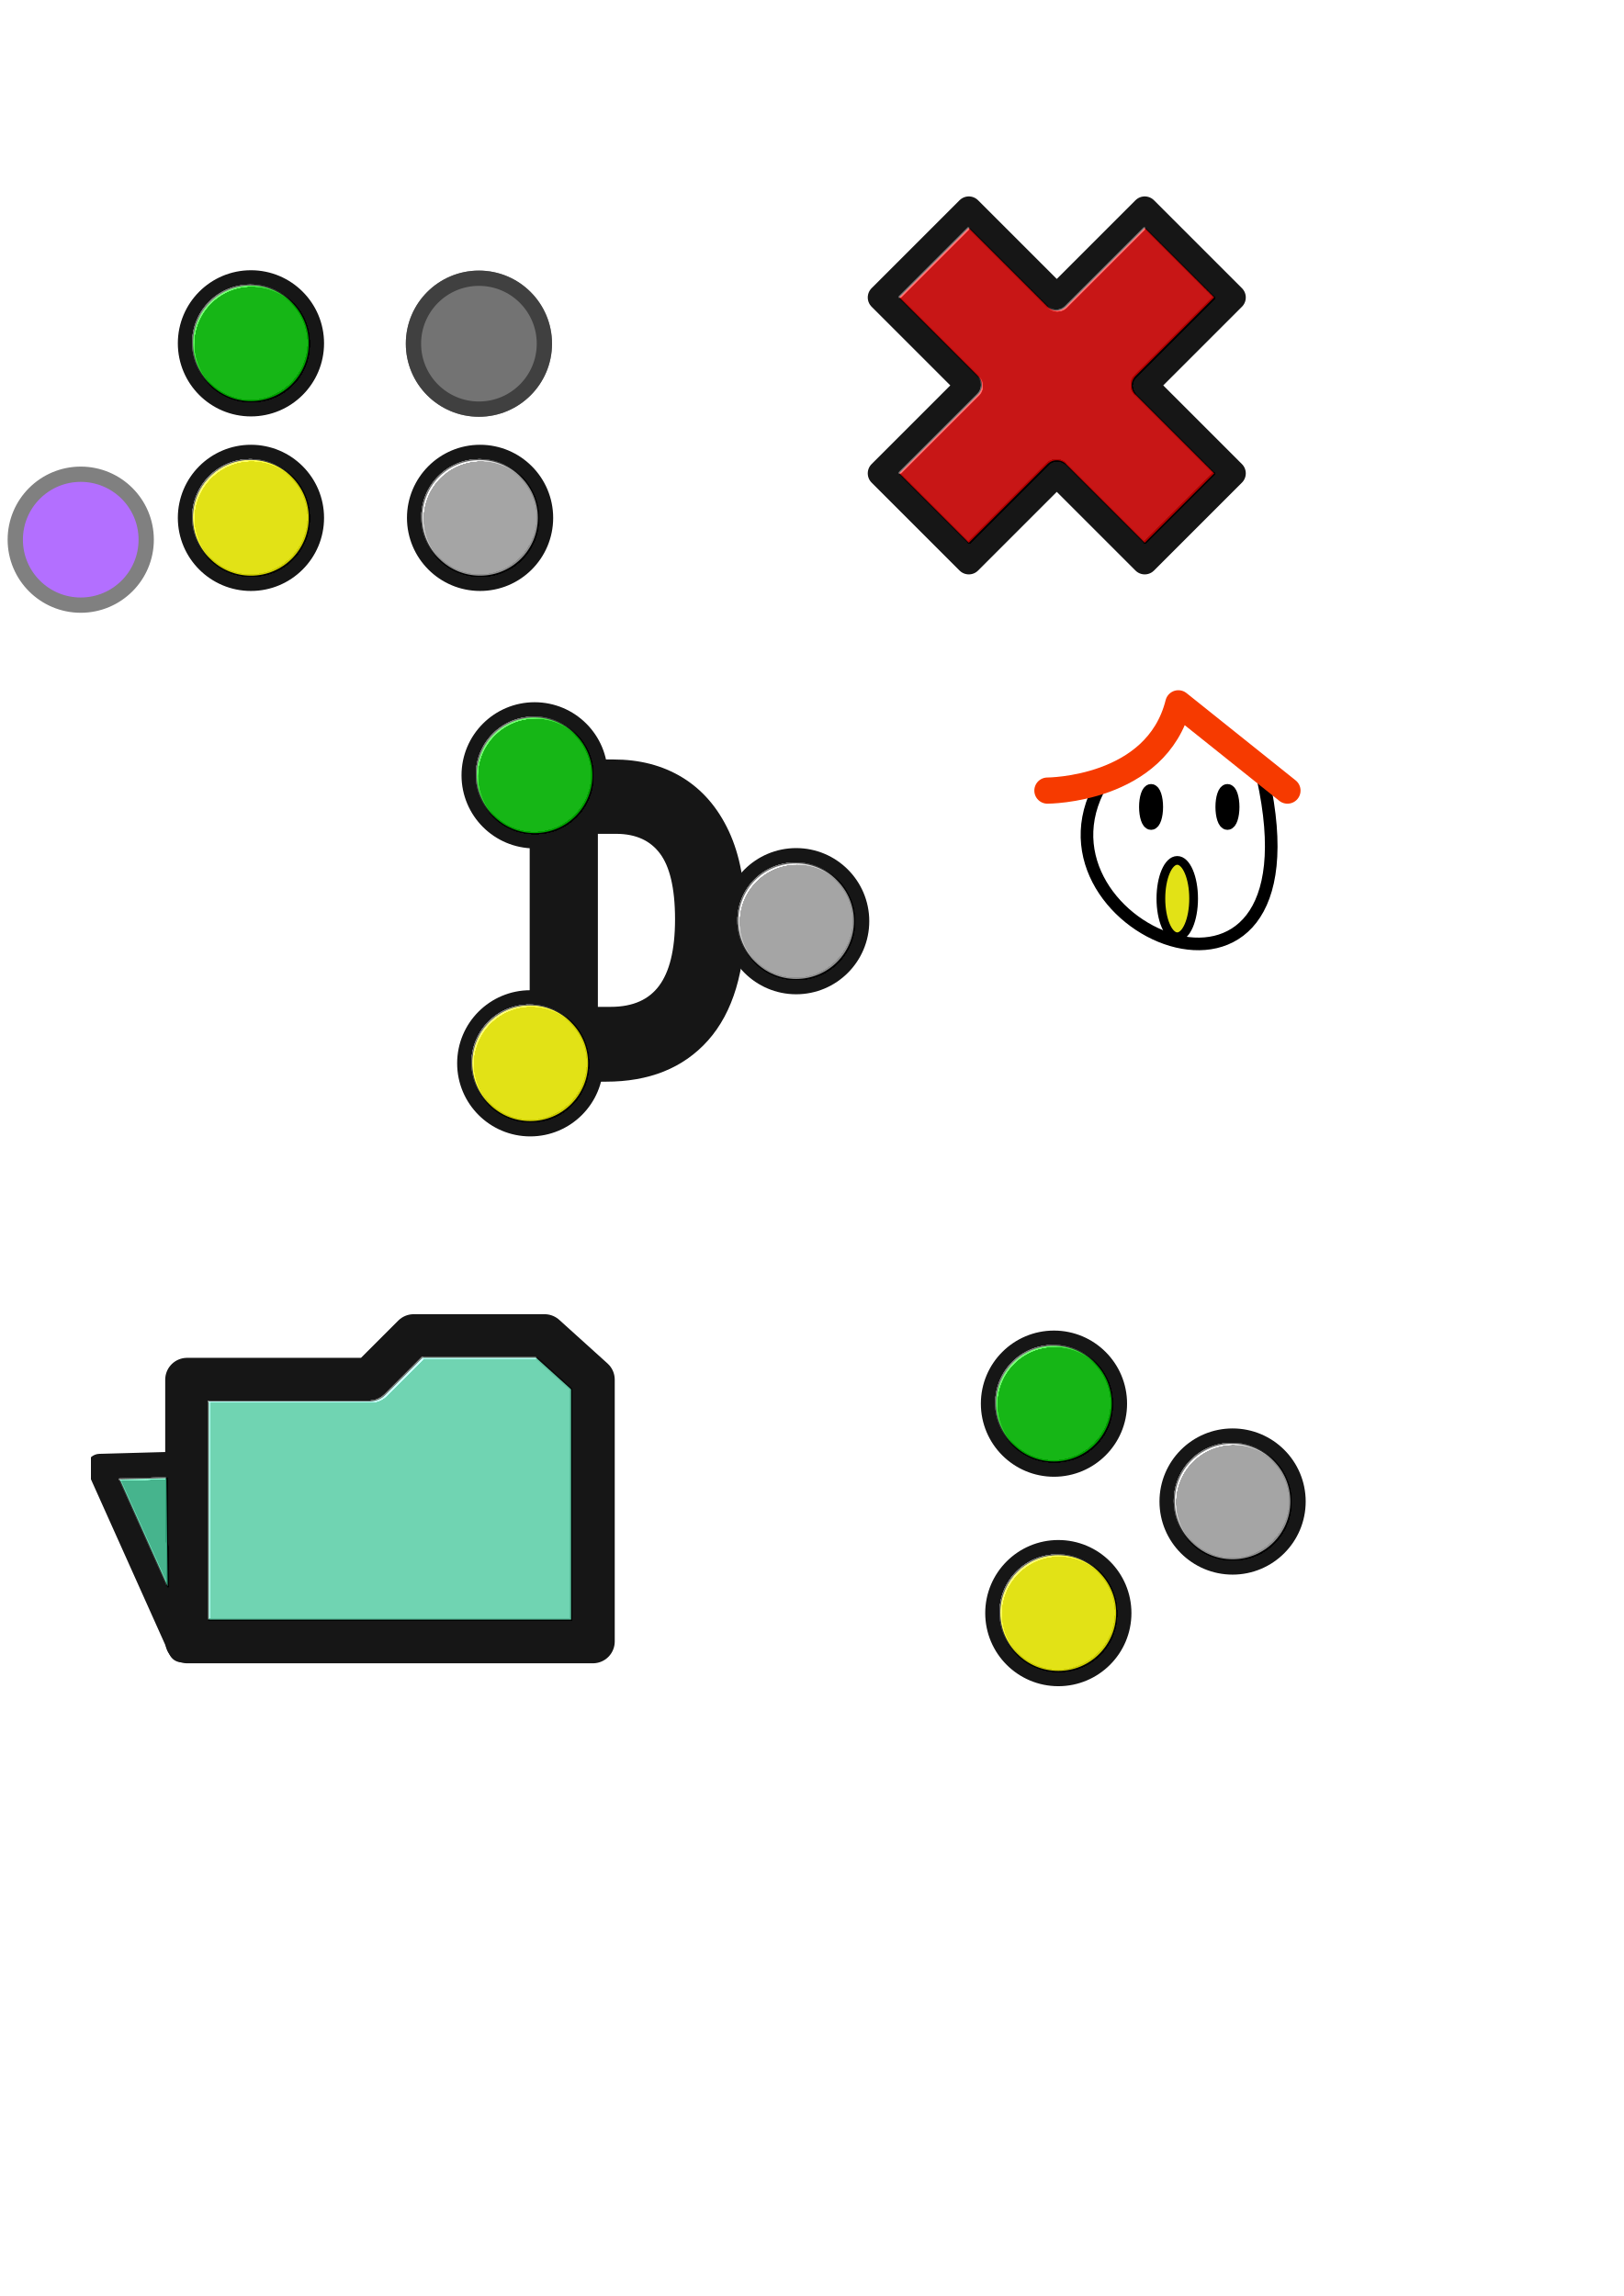
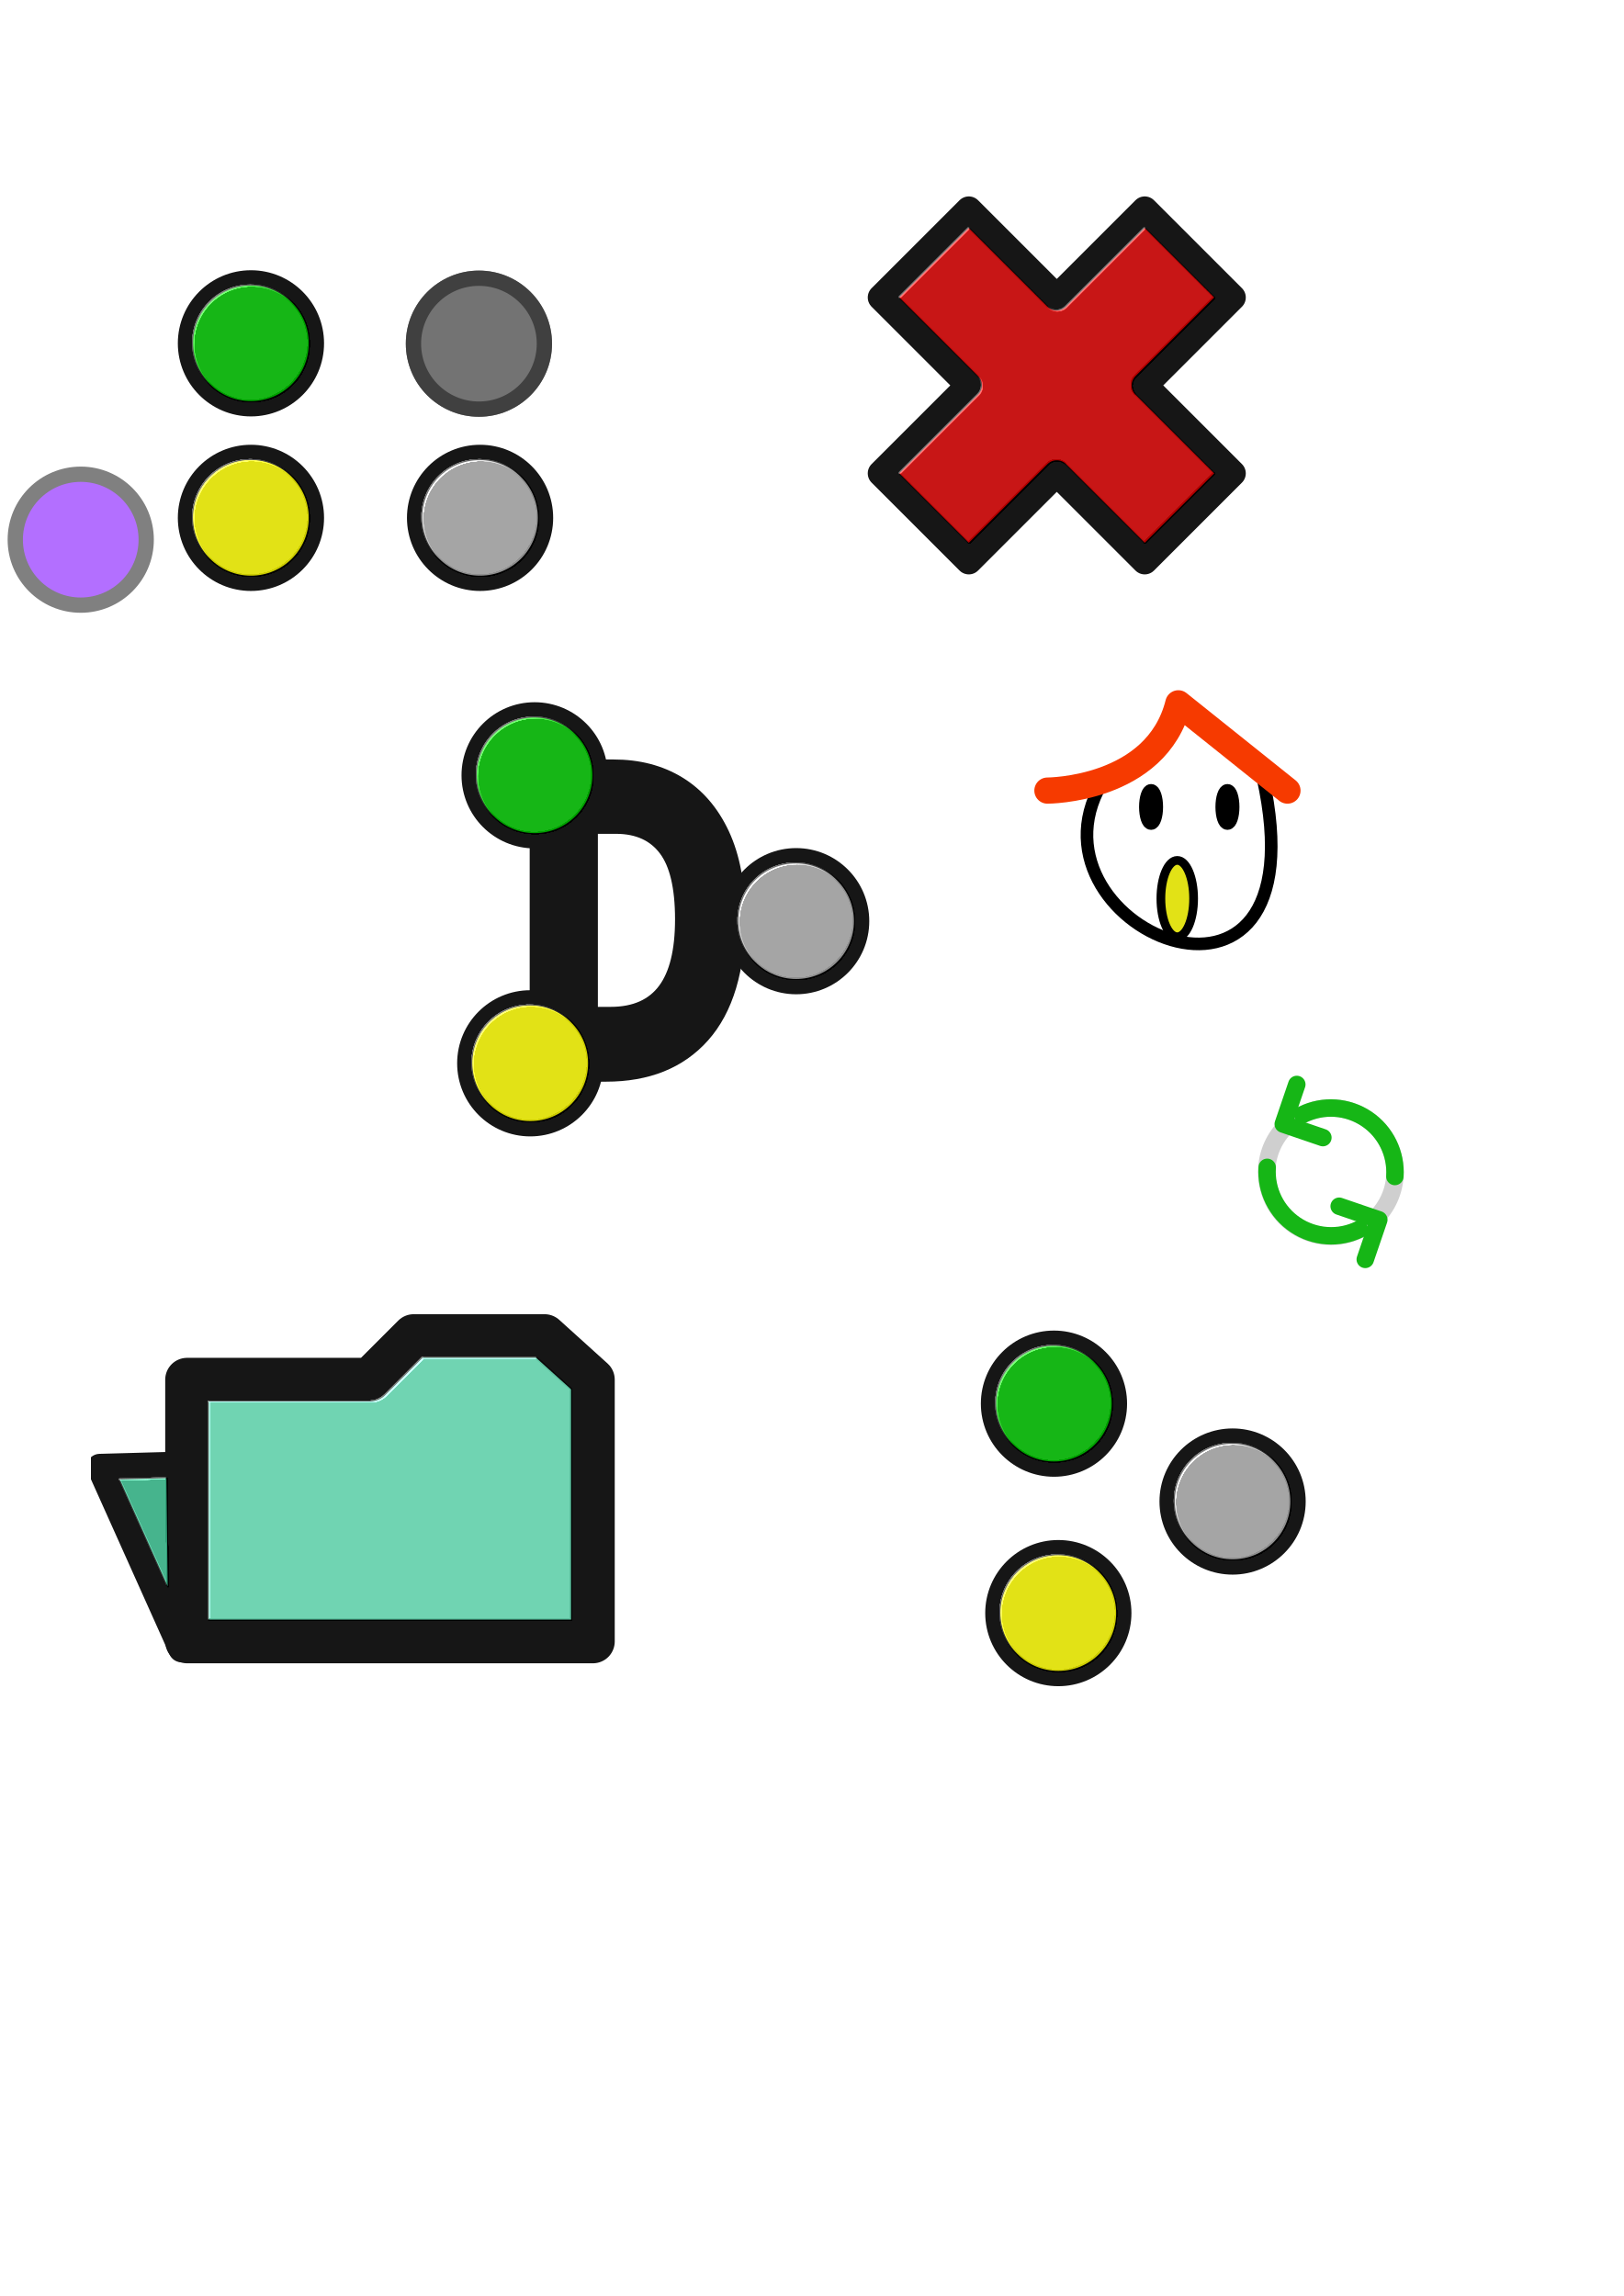
<svg xmlns="http://www.w3.org/2000/svg" width="210mm" height="297mm" viewBox="0 0 744.094 1052.362" id="svg2" version="1.1">
  <defs id="defs4">
    <filter style="color-interpolation-filters:sRGB;" id="filter4769">
      <feColorMatrix result="result2" type="luminanceToAlpha" in="SourceGraphic" id="feColorMatrix4771" />
      <feDiffuseLighting lighting-color="#ffffff" in="result2" diffuseConstant="0.5" result="result1" surfaceScale="15" id="feDiffuseLighting4773">
        <feDistantLight azimuth="225" elevation="10" id="feDistantLight4775" />
      </feDiffuseLighting>
      <feComposite result="result9" operator="arithmetic" k2="1" k3="0.8" in2="SourceGraphic" id="feComposite4777" />
      <feComposite in2="SourceGraphic" result="result7" operator="in" in="result9" id="feComposite4779" />
    </filter>
    <filter style="color-interpolation-filters:sRGB;" id="filter4781">
      <feColorMatrix result="result2" type="luminanceToAlpha" in="SourceGraphic" id="feColorMatrix4783" />
      <feDiffuseLighting lighting-color="#ffffff" in="result2" diffuseConstant="0.5" result="result1" surfaceScale="15" id="feDiffuseLighting4785">
        <feDistantLight azimuth="225" elevation="10" id="feDistantLight4787" />
      </feDiffuseLighting>
      <feComposite result="result9" operator="arithmetic" k2="1" k3="0.8" in2="SourceGraphic" id="feComposite4789" />
      <feComposite in2="SourceGraphic" result="result7" operator="in" in="result9" id="feComposite4791" />
    </filter>
    <filter style="color-interpolation-filters:sRGB;" id="filter4793">
      <feColorMatrix result="result2" type="luminanceToAlpha" in="SourceGraphic" id="feColorMatrix4795" />
      <feDiffuseLighting lighting-color="#ffffff" in="result2" diffuseConstant="0.5" result="result1" surfaceScale="15" id="feDiffuseLighting4797">
        <feDistantLight azimuth="225" elevation="10" id="feDistantLight4799" />
      </feDiffuseLighting>
      <feComposite result="result9" operator="arithmetic" k2="1" k3="0.8" in2="SourceGraphic" id="feComposite4801" />
      <feComposite in2="SourceGraphic" result="result7" operator="in" in="result9" id="feComposite4803" />
    </filter>
    <filter style="color-interpolation-filters:sRGB;" id="filter4805">
      <feColorMatrix result="result2" type="luminanceToAlpha" in="SourceGraphic" id="feColorMatrix4807" />
      <feDiffuseLighting lighting-color="#ffffff" in="result2" diffuseConstant="0.5" result="result1" surfaceScale="15" id="feDiffuseLighting4809">
        <feDistantLight azimuth="225" elevation="10" id="feDistantLight4811" />
      </feDiffuseLighting>
      <feComposite result="result9" operator="arithmetic" k2="1" k3="0.8" in2="SourceGraphic" id="feComposite4813" />
      <feComposite in2="SourceGraphic" result="result7" operator="in" in="result9" id="feComposite4815" />
    </filter>
    <filter style="color-interpolation-filters:sRGB;" id="filter4817">
      <feColorMatrix result="result2" type="luminanceToAlpha" in="SourceGraphic" id="feColorMatrix4819" />
      <feDiffuseLighting lighting-color="#ffffff" in="result2" diffuseConstant="0.5" result="result1" surfaceScale="15" id="feDiffuseLighting4821">
        <feDistantLight azimuth="225" elevation="10" id="feDistantLight4823" />
      </feDiffuseLighting>
      <feComposite result="result9" operator="arithmetic" k2="1" k3="0.8" in2="SourceGraphic" id="feComposite4825" />
      <feComposite in2="SourceGraphic" result="result7" operator="in" in="result9" id="feComposite4827" />
    </filter>
    <filter style="color-interpolation-filters:sRGB;" id="filter4829">
      <feColorMatrix result="result2" type="luminanceToAlpha" in="SourceGraphic" id="feColorMatrix4831" />
      <feDiffuseLighting lighting-color="#ffffff" in="result2" diffuseConstant="0.5" result="result1" surfaceScale="15" id="feDiffuseLighting4833">
        <feDistantLight azimuth="225" elevation="10" id="feDistantLight4835" />
      </feDiffuseLighting>
      <feComposite result="result9" operator="arithmetic" k2="1" k3="0.8" in2="SourceGraphic" id="feComposite4837" />
      <feComposite in2="SourceGraphic" result="result7" operator="in" in="result9" id="feComposite4839" />
    </filter>
    <filter style="color-interpolation-filters:sRGB;" id="filter4841">
      <feColorMatrix result="result2" type="luminanceToAlpha" in="SourceGraphic" id="feColorMatrix4843" />
      <feDiffuseLighting lighting-color="#ffffff" in="result2" diffuseConstant="0.5" result="result1" surfaceScale="15" id="feDiffuseLighting4845">
        <feDistantLight azimuth="225" elevation="10" id="feDistantLight4847" />
      </feDiffuseLighting>
      <feComposite result="result9" operator="arithmetic" k2="1" k3="0.8" in2="SourceGraphic" id="feComposite4849" />
      <feComposite in2="SourceGraphic" result="result7" operator="in" in="result9" id="feComposite4851" />
    </filter>
    <filter style="color-interpolation-filters:sRGB;" id="filter4853">
      <feColorMatrix result="result2" type="luminanceToAlpha" in="SourceGraphic" id="feColorMatrix4855" />
      <feDiffuseLighting lighting-color="#ffffff" in="result2" diffuseConstant="0.5" result="result1" surfaceScale="15" id="feDiffuseLighting4857">
        <feDistantLight azimuth="225" elevation="10" id="feDistantLight4859" />
      </feDiffuseLighting>
      <feComposite result="result9" operator="arithmetic" k2="1" k3="0.8" in2="SourceGraphic" id="feComposite4861" />
      <feComposite in2="SourceGraphic" result="result7" operator="in" in="result9" id="feComposite4863" />
    </filter>
    <filter style="color-interpolation-filters:sRGB;" id="filter4865">
      <feColorMatrix result="result2" type="luminanceToAlpha" in="SourceGraphic" id="feColorMatrix4867" />
      <feDiffuseLighting lighting-color="#ffffff" in="result2" diffuseConstant="0.5" result="result1" surfaceScale="15" id="feDiffuseLighting4869">
        <feDistantLight azimuth="225" elevation="10" id="feDistantLight4871" />
      </feDiffuseLighting>
      <feComposite result="result9" operator="arithmetic" k2="1" k3="0.8" in2="SourceGraphic" id="feComposite4873" />
      <feComposite in2="SourceGraphic" result="result7" operator="in" in="result9" id="feComposite4875" />
    </filter>
    <filter style="color-interpolation-filters:sRGB;" id="filter4877">
      <feColorMatrix result="result2" type="luminanceToAlpha" in="SourceGraphic" id="feColorMatrix4879" />
      <feDiffuseLighting lighting-color="#ffffff" in="result2" diffuseConstant="0.5" result="result1" surfaceScale="15" id="feDiffuseLighting4881">
        <feDistantLight azimuth="225" elevation="10" id="feDistantLight4883" />
      </feDiffuseLighting>
      <feComposite result="result9" operator="arithmetic" k2="1" k3="0.8" in2="SourceGraphic" id="feComposite4885" />
      <feComposite in2="SourceGraphic" result="result7" operator="in" in="result9" id="feComposite4887" />
    </filter>
    <filter style="color-interpolation-filters:sRGB;" id="filter4937">
      <feColorMatrix result="result2" type="luminanceToAlpha" in="SourceGraphic" id="feColorMatrix4939" />
      <feDiffuseLighting lighting-color="#ffffff" in="result2" diffuseConstant="0.5" result="result1" surfaceScale="15" id="feDiffuseLighting4941">
        <feDistantLight azimuth="225" elevation="10" id="feDistantLight4943" />
      </feDiffuseLighting>
      <feComposite result="result9" operator="arithmetic" k2="1" k3="0.8" in2="SourceGraphic" id="feComposite4945" />
      <feComposite in2="SourceGraphic" result="result7" operator="in" in="result9" id="feComposite4947" />
    </filter>
    <filter style="color-interpolation-filters:sRGB;" id="filter4949">
      <feColorMatrix result="result2" type="luminanceToAlpha" in="SourceGraphic" id="feColorMatrix4951" />
      <feDiffuseLighting lighting-color="#ffffff" in="result2" diffuseConstant="0.5" result="result1" surfaceScale="15" id="feDiffuseLighting4953">
        <feDistantLight azimuth="225" elevation="10" id="feDistantLight4955" />
      </feDiffuseLighting>
      <feComposite result="result9" operator="arithmetic" k2="1" k3="0.8" in2="SourceGraphic" id="feComposite4957" />
      <feComposite in2="SourceGraphic" result="result7" operator="in" in="result9" id="feComposite4959" />
    </filter>
    <filter style="color-interpolation-filters:sRGB;" id="filter4961">
      <feColorMatrix result="result2" type="luminanceToAlpha" in="SourceGraphic" id="feColorMatrix4963" />
      <feDiffuseLighting lighting-color="#ffffff" in="result2" diffuseConstant="0.5" result="result1" surfaceScale="15" id="feDiffuseLighting4965">
        <feDistantLight azimuth="225" elevation="10" id="feDistantLight4967" />
      </feDiffuseLighting>
      <feComposite result="result9" operator="arithmetic" k2="1" k3="0.8" in2="SourceGraphic" id="feComposite4969" />
      <feComposite in2="SourceGraphic" result="result7" operator="in" in="result9" id="feComposite4971" />
    </filter>
    <filter style="color-interpolation-filters:sRGB;" id="filter4973">
      <feColorMatrix result="result2" type="luminanceToAlpha" in="SourceGraphic" id="feColorMatrix4975" />
      <feDiffuseLighting lighting-color="#ffffff" in="result2" diffuseConstant="0.5" result="result1" surfaceScale="15" id="feDiffuseLighting4977">
        <feDistantLight azimuth="225" elevation="10" id="feDistantLight4979" />
      </feDiffuseLighting>
      <feComposite result="result9" operator="arithmetic" k2="1" k3="0.8" in2="SourceGraphic" id="feComposite4981" />
      <feComposite in2="SourceGraphic" result="result7" operator="in" in="result9" id="feComposite4983" />
    </filter>
    <filter style="color-interpolation-filters:sRGB" id="filter4937-4">
      <feColorMatrix result="result2" type="luminanceToAlpha" in="SourceGraphic" id="feColorMatrix4939-3" />
      <feDiffuseLighting lighting-color="#ffffff" in="result2" diffuseConstant="0.5" result="result1" surfaceScale="15" id="feDiffuseLighting4941-3">
        <feDistantLight azimuth="225" elevation="10" id="feDistantLight4943-1" />
      </feDiffuseLighting>
      <feComposite k4="0" k1="0" result="result9" operator="arithmetic" k2="1" k3="0.8" in2="SourceGraphic" id="feComposite4945-9" />
      <feComposite in2="SourceGraphic" result="result7" operator="in" in="result9" id="feComposite4947-5" />
    </filter>
    <filter style="color-interpolation-filters:sRGB" id="filter4949-8">
      <feColorMatrix result="result2" type="luminanceToAlpha" in="SourceGraphic" id="feColorMatrix4951-9" />
      <feDiffuseLighting lighting-color="#ffffff" in="result2" diffuseConstant="0.5" result="result1" surfaceScale="15" id="feDiffuseLighting4953-1">
        <feDistantLight azimuth="225" elevation="10" id="feDistantLight4955-7" />
      </feDiffuseLighting>
      <feComposite k4="0" k1="0" result="result9" operator="arithmetic" k2="1" k3="0.8" in2="SourceGraphic" id="feComposite4957-9" />
      <feComposite in2="SourceGraphic" result="result7" operator="in" in="result9" id="feComposite4959-7" />
    </filter>
    <filter style="color-interpolation-filters:sRGB" id="filter4961-9">
      <feColorMatrix result="result2" type="luminanceToAlpha" in="SourceGraphic" id="feColorMatrix4963-2" />
      <feDiffuseLighting lighting-color="#ffffff" in="result2" diffuseConstant="0.5" result="result1" surfaceScale="15" id="feDiffuseLighting4965-9">
        <feDistantLight azimuth="225" elevation="10" id="feDistantLight4967-6" />
      </feDiffuseLighting>
      <feComposite k4="0" k1="0" result="result9" operator="arithmetic" k2="1" k3="0.8" in2="SourceGraphic" id="feComposite4969-8" />
      <feComposite in2="SourceGraphic" result="result7" operator="in" in="result9" id="feComposite4971-3" />
    </filter>
    <filter style="color-interpolation-filters:sRGB;" id="filter5064">
      <feColorMatrix result="result2" type="luminanceToAlpha" in="SourceGraphic" id="feColorMatrix5066" />
      <feDiffuseLighting lighting-color="#ffffff" in="result2" diffuseConstant="0.5" result="result1" surfaceScale="15" id="feDiffuseLighting5068">
        <feDistantLight azimuth="225" elevation="10" id="feDistantLight5070" />
      </feDiffuseLighting>
      <feComposite result="result9" operator="arithmetic" k2="1" k3="0.8" in2="SourceGraphic" id="feComposite5072" />
      <feComposite in2="SourceGraphic" result="result7" operator="in" in="result9" id="feComposite5074" />
    </filter>
    <filter style="color-interpolation-filters:sRGB;" id="filter5076">
      <feColorMatrix result="result2" type="luminanceToAlpha" in="SourceGraphic" id="feColorMatrix5078" />
      <feDiffuseLighting lighting-color="#ffffff" in="result2" diffuseConstant="0.5" result="result1" surfaceScale="15" id="feDiffuseLighting5080">
        <feDistantLight azimuth="225" elevation="10" id="feDistantLight5082" />
      </feDiffuseLighting>
      <feComposite result="result9" operator="arithmetic" k2="1" k3="0.8" in2="SourceGraphic" id="feComposite5084" />
      <feComposite in2="SourceGraphic" result="result7" operator="in" in="result9" id="feComposite5086" />
    </filter>
    <filter style="color-interpolation-filters:sRGB;" id="filter5090">
      <feColorMatrix result="result2" type="luminanceToAlpha" in="SourceGraphic" id="feColorMatrix5092" />
      <feDiffuseLighting lighting-color="#ffffff" in="result2" diffuseConstant="0.5" result="result1" surfaceScale="15" id="feDiffuseLighting5094">
        <feDistantLight azimuth="225" elevation="10" id="feDistantLight5096" />
      </feDiffuseLighting>
      <feComposite result="result9" operator="arithmetic" k2="1" k3="0.8" in2="SourceGraphic" id="feComposite5098" />
      <feComposite in2="SourceGraphic" result="result7" operator="in" in="result9" id="feComposite5100" />
    </filter>
  </defs>
  <g id="layer1">
+     <circle style="opacity:1;fill:none;fill-opacity:1;stroke:#cfcfcf;stroke-width:8;stroke-linecap:round;stroke-linejoin:round;stroke-miterlimit:4;stroke-dasharray:none;stroke-dashoffset:0;stroke-opacity:1" id="path4286-8" cx="-750.956" cy="310.935" r="29.401" transform="matrix(-0.4404257,-0.897789,0.897789,-0.4404257,0,0)" />
    <circle style="fill:#00c800;fill-opacity:1;stroke:#000000;stroke-width:7;stroke-linecap:round;stroke-linejoin:round;stroke-miterlimit:4;stroke-dasharray:none;stroke-dashoffset:0;stroke-opacity:1;filter:url(#filter4877)" id="path3357" cx="115" cy="157.362" r="30" />
    <circle style="fill:#ffff00;fill-opacity:1;stroke:#000000;stroke-width:7;stroke-linecap:round;stroke-linejoin:round;stroke-miterlimit:4;stroke-dasharray:none;stroke-dashoffset:0;stroke-opacity:1;filter:url(#filter4865)" id="path3357-8" cx="115" cy="237.362" r="30" />
    <circle style="opacity:1;fill:#b36fff;fill-opacity:1;stroke:#808080;stroke-width:7;stroke-linecap:round;stroke-linejoin:round;stroke-miterlimit:4;stroke-dasharray:none;stroke-dashoffset:0;stroke-opacity:1" id="path3357-83" cx="37" cy="247.362" r="30" />
    <circle style="fill:#b3b3b3;fill-opacity:1;stroke:#000000;stroke-width:7;stroke-linecap:round;stroke-linejoin:round;stroke-miterlimit:4;stroke-dasharray:none;stroke-dashoffset:0;stroke-opacity:1;filter:url(#filter4853)" id="path3357-9" cx="220" cy="237.362" r="30" />
    <circle style="fill:#666666;fill-opacity:1;stroke:#000000;stroke-width:7;stroke-linecap:round;stroke-linejoin:round;stroke-miterlimit:4;stroke-dasharray:none;stroke-dashoffset:0;stroke-opacity:1" id="path3357-9-5" cx="219.475" cy="157.522" r="30" />
    <circle style="fill:#808080;fill-opacity:1;stroke:#808080;stroke-width:7;stroke-linecap:round;stroke-linejoin:round;stroke-miterlimit:4;stroke-dasharray:none;stroke-dashoffset:0;stroke-opacity:1;opacity:0.5" id="path3357-9-5-2" cx="219.475" cy="157.522" r="30" />
    <text xml:space="preserve" style="font-style:normal;font-weight:normal;font-size:171.7px;line-height:125%;font-family:sans-serif;letter-spacing:0px;word-spacing:0px;fill:#000000;fill-opacity:1;stroke:#000000;stroke-width:9.115;stroke-linecap:butt;stroke-linejoin:miter;stroke-miterlimit:4;stroke-dasharray:none;stroke-opacity:1;filter:url(#filter4973)" x="261.274" y="437.613" id="text4150" transform="scale(0.8918699,1.12124)">
      <tspan id="tspan4152" x="261.274" y="437.613" style="font-style:normal;font-variant:normal;font-weight:bold;font-stretch:normal;font-family:sans-serif;-inkscape-font-specification:'sans-serif Italic';fill:#000000;fill-opacity:1;stroke:#000000;stroke-width:9.115;stroke-miterlimit:4;stroke-dasharray:none;stroke-opacity:1;">D</tspan>
    </text>
    <circle style="fill:#00c800;fill-opacity:1;stroke:#000000;stroke-width:7;stroke-linecap:round;stroke-linejoin:round;stroke-miterlimit:4;stroke-dasharray:none;stroke-dashoffset:0;stroke-opacity:1;filter:url(#filter4961)" id="path3357-7" cx="245" cy="355.362" r="30" />
    <circle style="fill:#ffff00;fill-opacity:1;stroke:#000000;stroke-width:7;stroke-linecap:round;stroke-linejoin:round;stroke-miterlimit:4;stroke-dasharray:none;stroke-dashoffset:0;stroke-opacity:1;filter:url(#filter4949)" id="path3357-8-8" cx="243" cy="487.362" r="30" />
    <circle style="fill:#b3b3b3;fill-opacity:1;stroke:#000000;stroke-width:7;stroke-linecap:round;stroke-linejoin:round;stroke-miterlimit:4;stroke-dasharray:none;stroke-dashoffset:0;stroke-opacity:1;filter:url(#filter4937)" id="path3357-9-6" cx="364.857" cy="422.219" r="30" />
    <circle style="fill:#00c800;fill-opacity:1;stroke:#000000;stroke-width:7;stroke-linecap:round;stroke-linejoin:round;stroke-miterlimit:4;stroke-dasharray:none;stroke-dashoffset:0;stroke-opacity:1;filter:url(#filter4961-9)" id="path3357-7-8" cx="483" cy="643.362" r="30" />
    <circle style="fill:#ffff00;fill-opacity:1;stroke:#000000;stroke-width:7;stroke-linecap:round;stroke-linejoin:round;stroke-miterlimit:4;stroke-dasharray:none;stroke-dashoffset:0;stroke-opacity:1;filter:url(#filter4949-8)" id="path3357-8-8-6" cx="485" cy="739.362" r="30" />
    <circle style="fill:#b3b3b3;fill-opacity:1;stroke:#000000;stroke-width:7;stroke-linecap:round;stroke-linejoin:round;stroke-miterlimit:4;stroke-dasharray:none;stroke-dashoffset:0;stroke-opacity:1;filter:url(#filter4937-4)" id="path3357-9-6-8" cx="564.857" cy="688.219" r="30" />
    <path style="fill:#71eec3;fill-opacity:1;fill-rule:evenodd;stroke:#000000;stroke-width:20;stroke-linecap:butt;stroke-linejoin:round;stroke-miterlimit:4;stroke-dasharray:none;stroke-opacity:1;filter:url(#filter5076)" d="m 85.714,752.362 0,-120 83.857,0 20,-20 60,0 22.143,20 0,120 z" id="path5060" />
    <path style="fill:#3cc595;fill-opacity:1;fill-rule:evenodd;stroke:#000000;stroke-width:12;stroke-linecap:butt;stroke-linejoin:round;stroke-miterlimit:4;stroke-dasharray:none;stroke-opacity:1;filter:url(#filter5064)" d="M 83.189,755.898 45.714,672.362 82.179,671.352 Z" id="path5062" />
    <path style="fill:#de0000;fill-opacity:1;fill-rule:evenodd;stroke:#000000;stroke-width:12;stroke-linecap:butt;stroke-linejoin:round;stroke-miterlimit:4;stroke-dasharray:none;stroke-opacity:1;filter:url(#filter5090)" d="m 544.751,116.183 20.155,20.155 -40.31,40.31 40.31,40.31 -40.31,40.31 -40.31,-40.31 -40.31,40.31 -40.31,-40.31 40.31,-40.31 -40.31,-40.31 40.31,-40.31 40.31,40.31 40.31,-40.31 z" id="path5088" />
    <path style="fill:none;fill-rule:evenodd;stroke:#000000;stroke-width:5.777;stroke-linecap:butt;stroke-linejoin:miter;stroke-miterlimit:4;stroke-dasharray:none;stroke-opacity:1" d="m 506.639,356.144 c -44.501,67.514 101.233,131.587 72.029,0" id="path4299" />
    <path style="fill:none;fill-rule:evenodd;stroke:#f63a00;stroke-width:12;stroke-linecap:round;stroke-linejoin:round;stroke-miterlimit:4;stroke-dasharray:none;stroke-opacity:1" d="m 480,362.362 c 0,0 50,0 60,-40 l 50,40 0,0" id="path4281" />
    <ellipse style="opacity:1;fill:#e2e216;fill-opacity:1;stroke:#000000;stroke-width:4;stroke-linecap:round;stroke-linejoin:round;stroke-miterlimit:4;stroke-dasharray:none;stroke-dashoffset:0;stroke-opacity:1" id="path4301" cx="539.5" cy="411.862" rx="7.5" ry="17.5" />
    <ellipse style="opacity:1;fill:#e2e216;fill-opacity:1;stroke:#000000;stroke-width:6;stroke-linecap:round;stroke-linejoin:round;stroke-miterlimit:4;stroke-dasharray:none;stroke-dashoffset:0;stroke-opacity:1" id="path4307" cx="527.5" cy="369.862" rx="2.5" ry="7.5" />
    <ellipse style="opacity:1;fill:#e2e216;fill-opacity:1;stroke:#000000;stroke-width:6;stroke-linecap:round;stroke-linejoin:round;stroke-miterlimit:4;stroke-dasharray:none;stroke-dashoffset:0;stroke-opacity:1" id="path4309" cx="562.5" cy="369.862" rx="2.5" ry="7.5" />
+     <path style="opacity:1;fill:none;fill-opacity:1;stroke:#16b616;stroke-width:8;stroke-linecap:round;stroke-linejoin:round;stroke-miterlimit:4;stroke-dasharray:none;stroke-dashoffset:0;stroke-opacity:1" id="path4286" d="m -721.555,310.935 a 29.401,29.401 0 0 1 -14.701,25.462 29.401,29.401 0 0 1 -29.401,0" transform="matrix(-0.4404257,-0.897789,0.897789,-0.4404257,0,0)" />
+     <path style="fill:none;fill-rule:evenodd;stroke:#16b616;stroke-width:8;stroke-linecap:round;stroke-linejoin:round;stroke-miterlimit:4;stroke-dasharray:none;stroke-opacity:1" d="m 606.235,521.418 -18.159,-6.206 6.206,-18.159 0,0" id="path4288" />
+     <path style="opacity:1;fill:none;fill-opacity:1;stroke:#16b616;stroke-width:8;stroke-linecap:round;stroke-linejoin:round;stroke-miterlimit:4;stroke-dasharray:none;stroke-dashoffset:0;stroke-opacity:1" id="path4286-5" d="m 780.223,-311.169 a 29.401,29.401 0 0 1 -14.701,25.462 29.401,29.401 0 0 1 -29.401,0" transform="matrix(0.4404257,0.897789,-0.897789,0.4404257,0,0)" />
+     <path style="fill:none;fill-rule:evenodd;stroke:#16b616;stroke-width:8;stroke-linecap:round;stroke-linejoin:round;stroke-miterlimit:4;stroke-dasharray:none;stroke-opacity:1" d="m 613.705,552.871 18.159,6.206 -6.206,18.159 0,0" id="path4288-5" />
  </g>
</svg>
